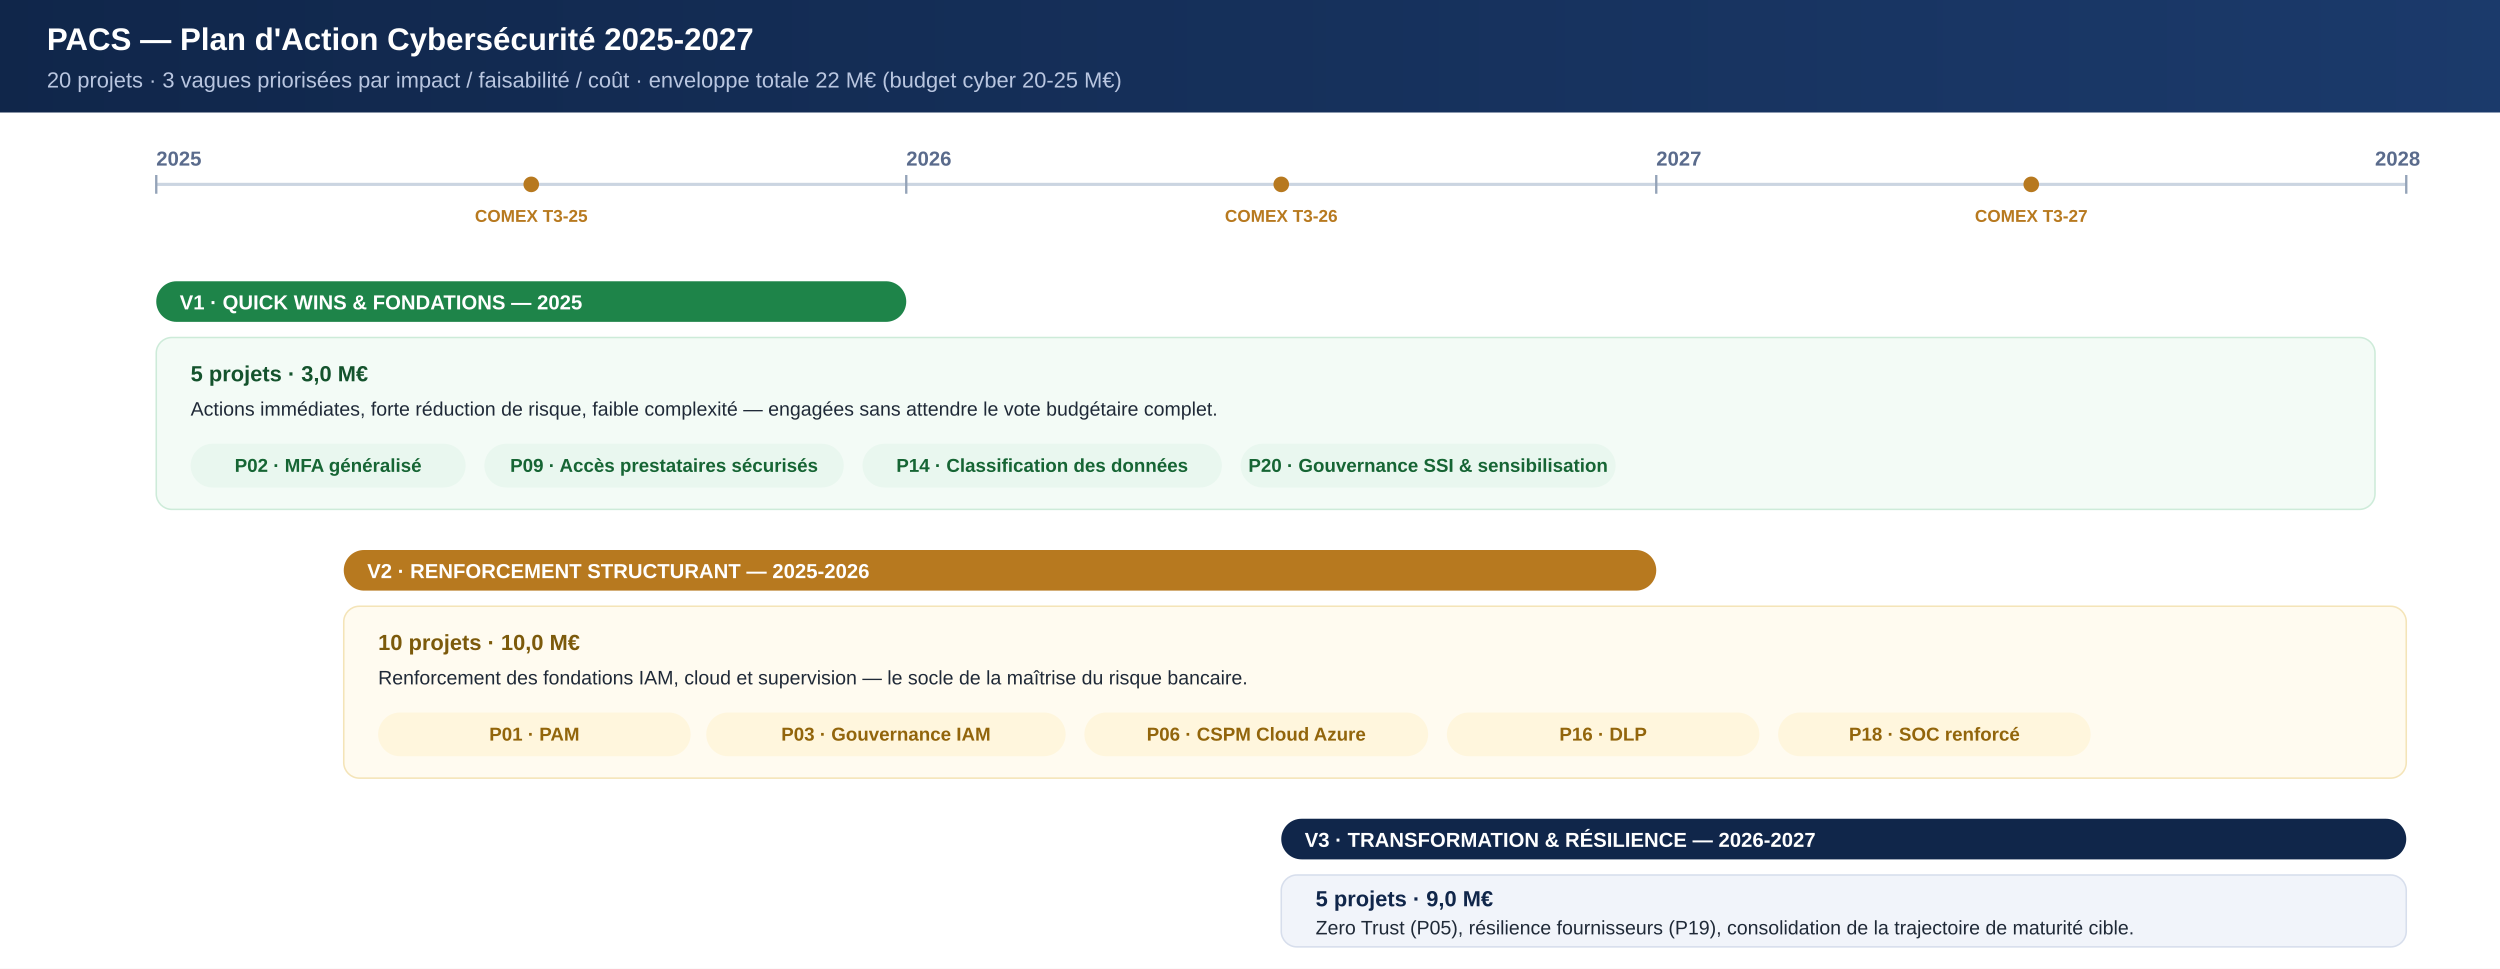
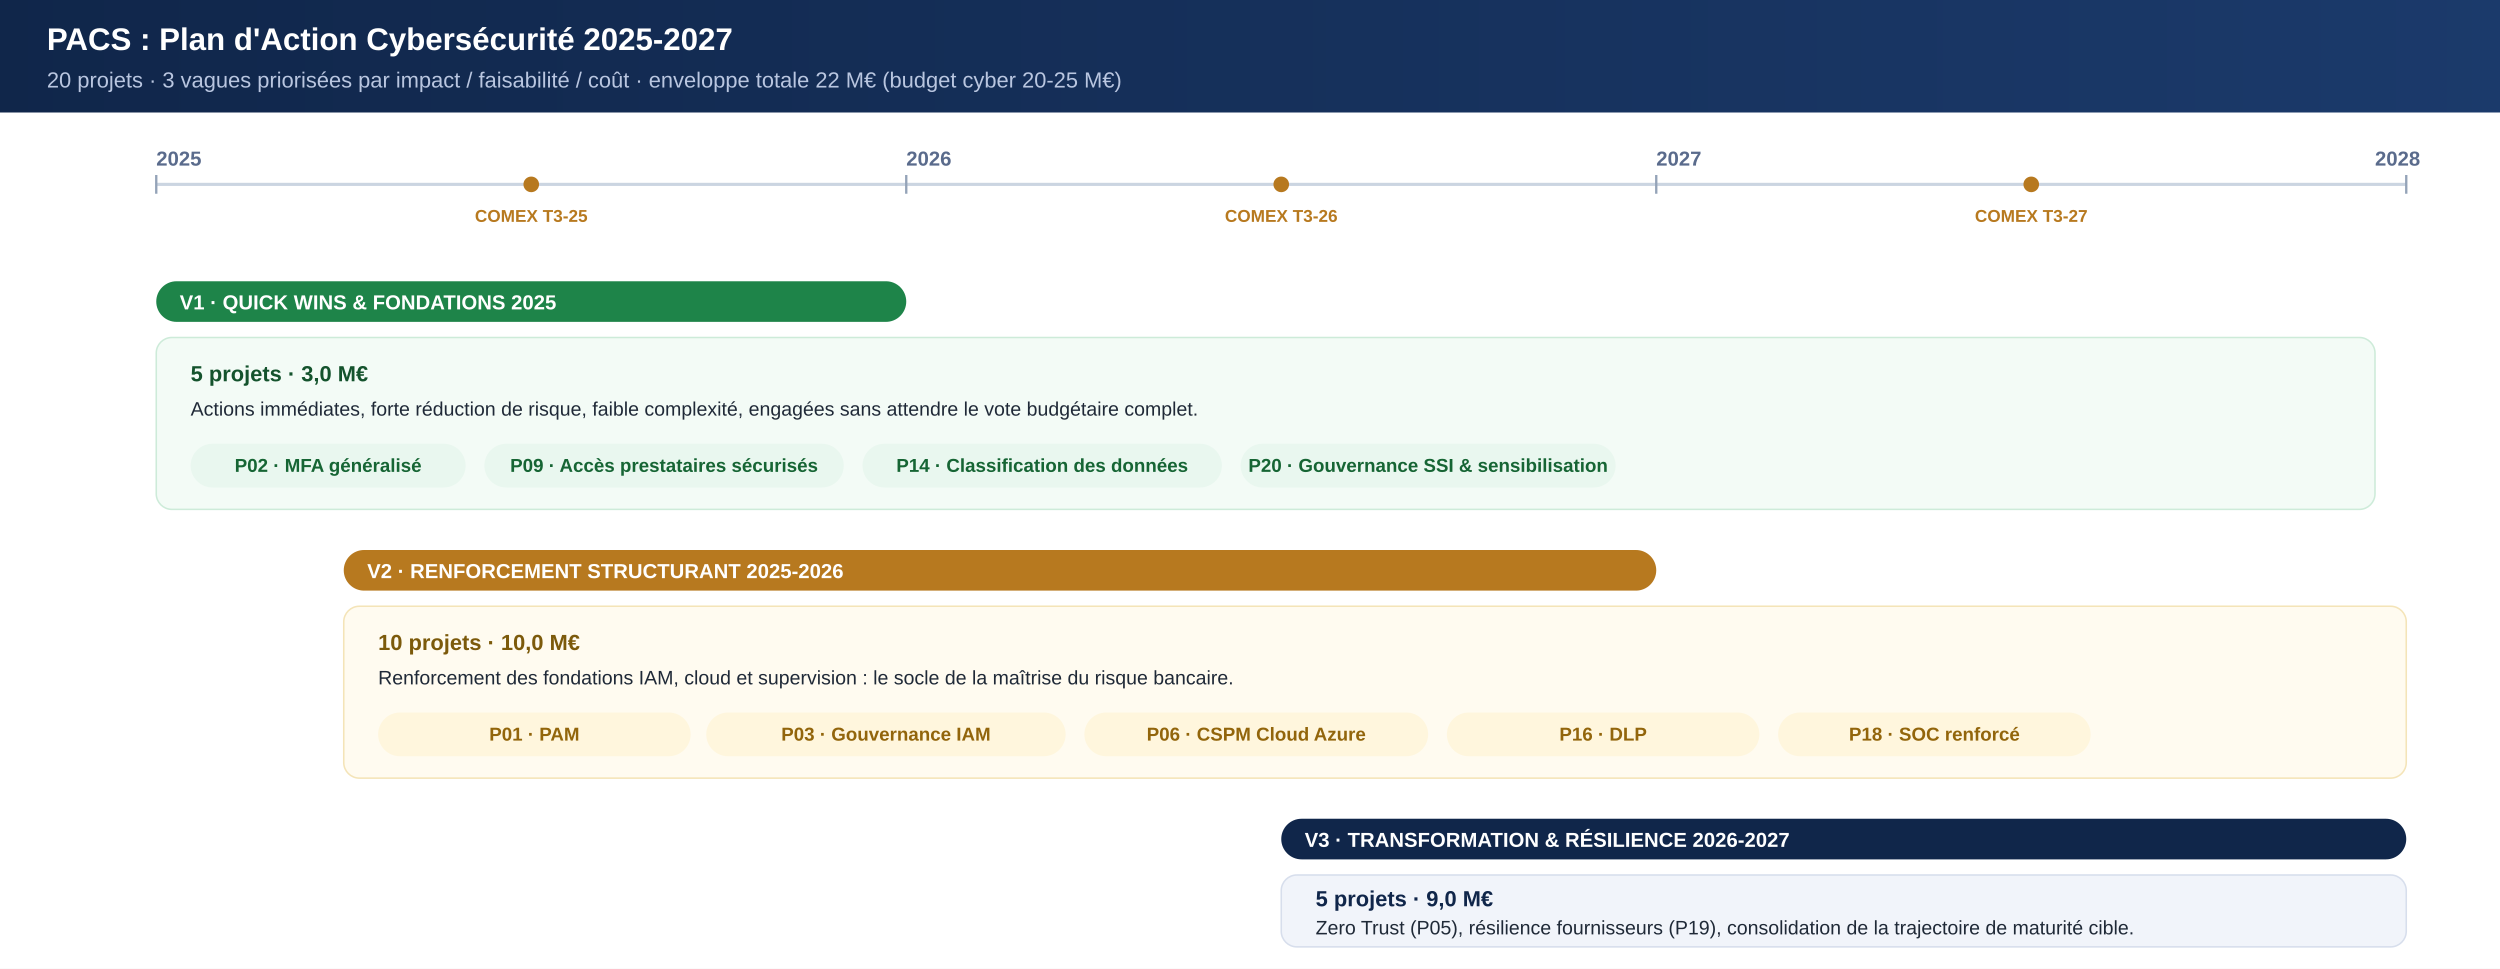
<svg xmlns="http://www.w3.org/2000/svg" viewBox="0 0 1600 620" font-family="Arial, Helvetica, sans-serif">
  <defs>
    <linearGradient id="hdr2" x1="0%" y1="0%" x2="100%" y2="0%">
      <stop offset="0%" stop-color="#10264A" />
      <stop offset="100%" stop-color="#1B3A6B" />
    </linearGradient>
  </defs>
  <rect width="1600" height="620" fill="#FFFFFF" />
  <rect width="1600" height="72" fill="url(#hdr2)" />
-   <text x="30" y="32" fill="#FFFFFF" font-size="20" font-weight="800">PACS — Plan d'Action Cybersécurité 2025-2027</text>
+   <text x="30" y="32" fill="#FFFFFF" font-size="20" font-weight="800">PACS : Plan d'Action Cybersécurité 2025-2027</text>
  <text x="30" y="56" fill="#B9C6E0" font-size="14">20 projets · 3 vagues priorisées par impact / faisabilité / coût · enveloppe totale 22 M€ (budget cyber 20-25 M€)</text>
  <line x1="100" y1="118" x2="1540" y2="118" stroke="#CBD5E1" stroke-width="2" />
  <g font-size="13" fill="#5A6B8C" font-weight="700">
    <text x="100" y="106">2025</text>
    <text x="580" y="106">2026</text>
    <text x="1060" y="106">2027</text>
    <text x="1520" y="106">2028</text>
  </g>
  <line x1="100" y1="112" x2="100" y2="124" stroke="#94A3B8" stroke-width="1.5" />
  <line x1="580" y1="112" x2="580" y2="124" stroke="#94A3B8" stroke-width="1.5" />
  <line x1="1060" y1="112" x2="1060" y2="124" stroke="#94A3B8" stroke-width="1.5" />
  <line x1="1540" y1="112" x2="1540" y2="124" stroke="#94A3B8" stroke-width="1.5" />
  <g>
    <circle cx="340" cy="118" r="5" fill="#B7791F" />
    <text x="340" y="142" text-anchor="middle" fill="#B7791F" font-size="11" font-weight="700">COMEX T3-25</text>
    <circle cx="820" cy="118" r="5" fill="#B7791F" />
    <text x="820" y="142" text-anchor="middle" fill="#B7791F" font-size="11" font-weight="700">COMEX T3-26</text>
    <circle cx="1300" cy="118" r="5" fill="#B7791F" />
    <text x="1300" y="142" text-anchor="middle" fill="#B7791F" font-size="11" font-weight="700">COMEX T3-27</text>
  </g>
  <rect x="100" y="180" width="480" height="26" rx="13" fill="#1E8449" />
-   <text x="115" y="198" fill="#FFFFFF" font-size="13" font-weight="700">V1 · QUICK WINS &amp; FONDATIONS — 2025</text>
+   <text x="115" y="198" fill="#FFFFFF" font-size="13" font-weight="700">V1 · QUICK WINS &amp; FONDATIONS 2025</text>
  <rect x="100" y="216" width="1420" height="110" rx="10" fill="#F3FBF6" stroke="#CDEBD9" />
  <text x="122" y="244" fill="#14532D" font-size="14" font-weight="800">5 projets · 3,0 M€</text>
-   <text x="122" y="266" fill="#1F2937" font-size="12.5">Actions immédiates, forte réduction de risque, faible complexité — engagées sans attendre le vote budgétaire complet.</text>
+   <text x="122" y="266" fill="#1F2937" font-size="12.5">Actions immédiates, forte réduction de risque, faible complexité, engagées sans attendre le vote budgétaire complet.</text>
  <g font-size="12" font-weight="700" fill="#166534">
    <rect x="122" y="284" width="176" height="28" rx="14" fill="#E9F7EF" />
    <text x="210" y="302" text-anchor="middle">P02 · MFA généralisé</text>
    <rect x="310" y="284" width="230" height="28" rx="14" fill="#E9F7EF" />
    <text x="425" y="302" text-anchor="middle">P09 · Accès prestataires sécurisés</text>
    <rect x="552" y="284" width="230" height="28" rx="14" fill="#E9F7EF" />
    <text x="667" y="302" text-anchor="middle">P14 · Classification des données</text>
    <rect x="794" y="284" width="240" height="28" rx="14" fill="#E9F7EF" />
    <text x="914" y="302" text-anchor="middle">P20 · Gouvernance SSI &amp; sensibilisation</text>
  </g>
  <rect x="220" y="352" width="840" height="26" rx="13" fill="#B7791F" />
-   <text x="235" y="370" fill="#FFFFFF" font-size="13" font-weight="700">V2 · RENFORCEMENT STRUCTURANT — 2025-2026</text>
+   <text x="235" y="370" fill="#FFFFFF" font-size="13" font-weight="700">V2 · RENFORCEMENT STRUCTURANT 2025-2026</text>
  <rect x="220" y="388" width="1320" height="110" rx="10" fill="#FFFBF0" stroke="#F4E4B8" />
  <text x="242" y="416" fill="#7C5A0B" font-size="14" font-weight="800">10 projets · 10,0 M€</text>
-   <text x="242" y="438" fill="#1F2937" font-size="12.5">Renforcement des fondations IAM, cloud et supervision — le socle de la maîtrise du risque bancaire.</text>
+   <text x="242" y="438" fill="#1F2937" font-size="12.5">Renforcement des fondations IAM, cloud et supervision : le socle de la maîtrise du risque bancaire.</text>
  <g font-size="12" font-weight="700" fill="#92650B">
    <rect x="242" y="456" width="200" height="28" rx="14" fill="#FFF6DD" />
    <text x="342" y="474" text-anchor="middle">P01 · PAM</text>
    <rect x="452" y="456" width="230" height="28" rx="14" fill="#FFF6DD" />
    <text x="567" y="474" text-anchor="middle">P03 · Gouvernance IAM</text>
    <rect x="694" y="456" width="220" height="28" rx="14" fill="#FFF6DD" />
    <text x="804" y="474" text-anchor="middle">P06 · CSPM Cloud Azure</text>
    <rect x="926" y="456" width="200" height="28" rx="14" fill="#FFF6DD" />
    <text x="1026" y="474" text-anchor="middle">P16 · DLP</text>
    <rect x="1138" y="456" width="200" height="28" rx="14" fill="#FFF6DD" />
    <text x="1238" y="474" text-anchor="middle">P18 · SOC renforcé</text>
  </g>
  <rect x="820" y="524" width="720" height="26" rx="13" fill="#10264A" />
-   <text x="835" y="542" fill="#FFFFFF" font-size="13" font-weight="700">V3 · TRANSFORMATION &amp; RÉSILIENCE — 2026-2027</text>
+   <text x="835" y="542" fill="#FFFFFF" font-size="13" font-weight="700">V3 · TRANSFORMATION &amp; RÉSILIENCE 2026-2027</text>
  <rect x="820" y="560" width="720" height="46" rx="10" fill="#F1F4FA" stroke="#D7DEEC" />
  <text x="842" y="580" fill="#10264A" font-size="14" font-weight="800">5 projets · 9,0 M€</text>
  <text x="842" y="598" fill="#1F2937" font-size="12.5">Zero Trust (P05), résilience fournisseurs (P19), consolidation de la trajectoire de maturité cible.</text>
</svg>
